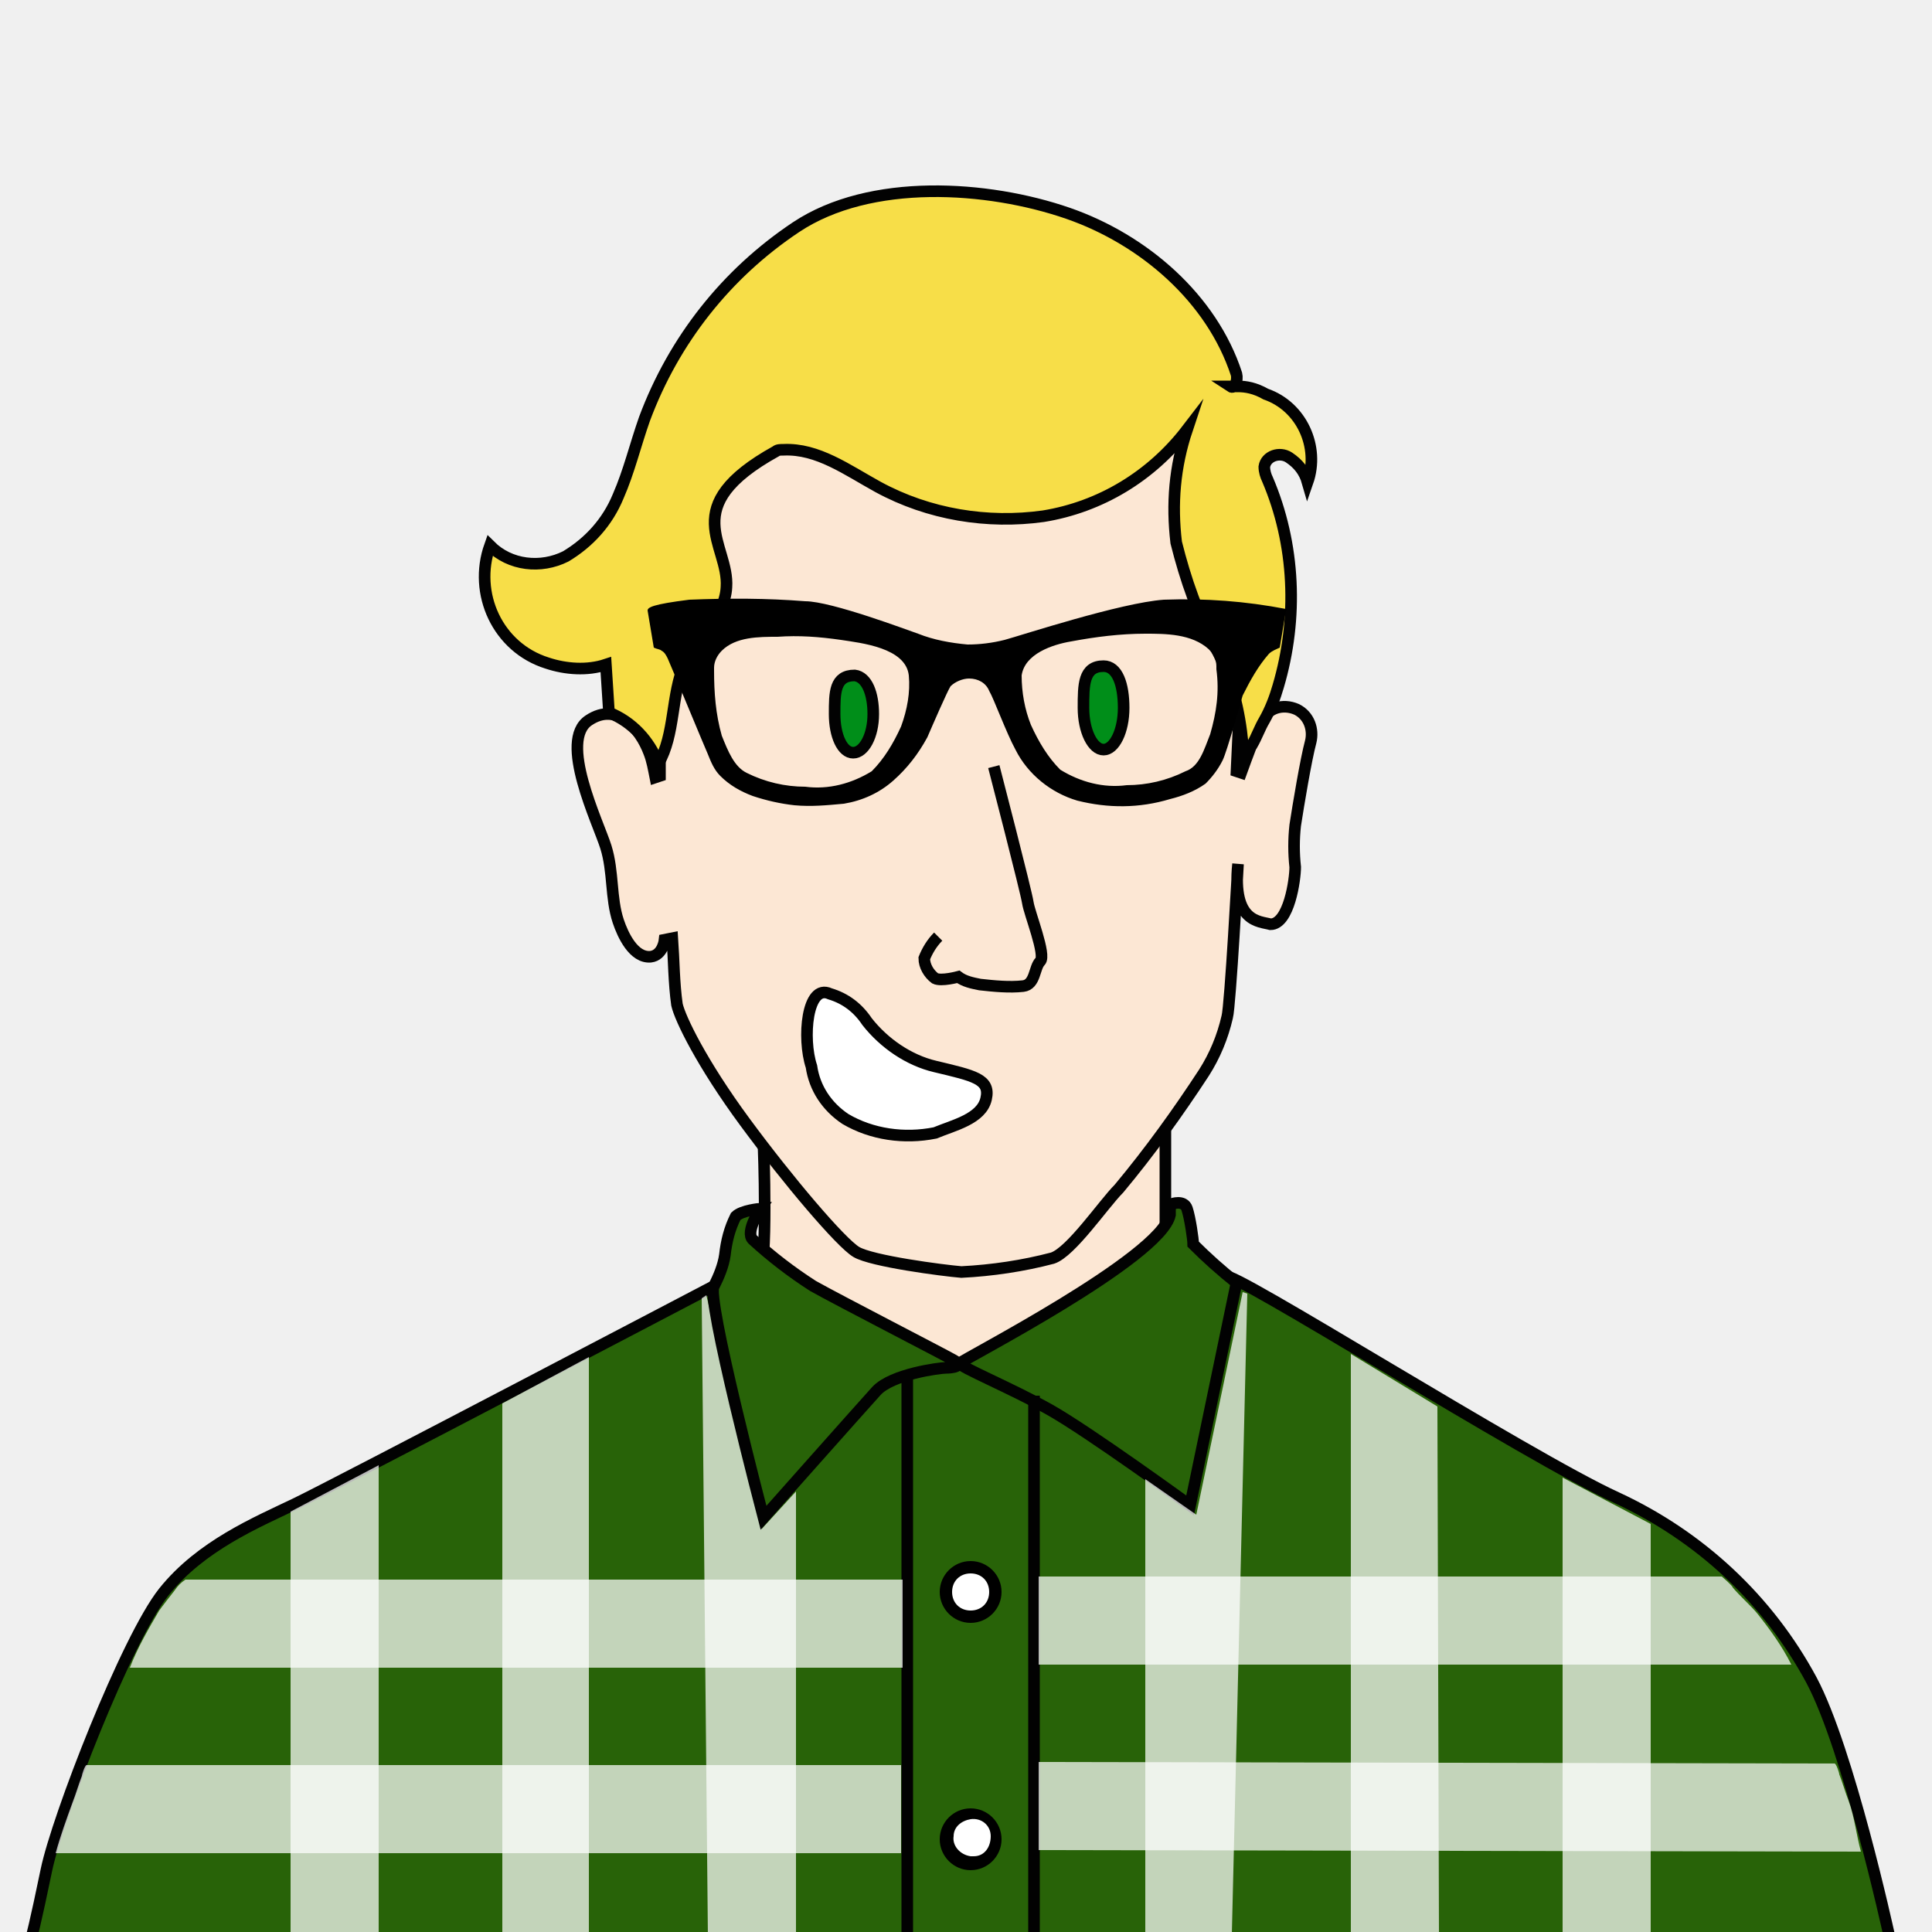
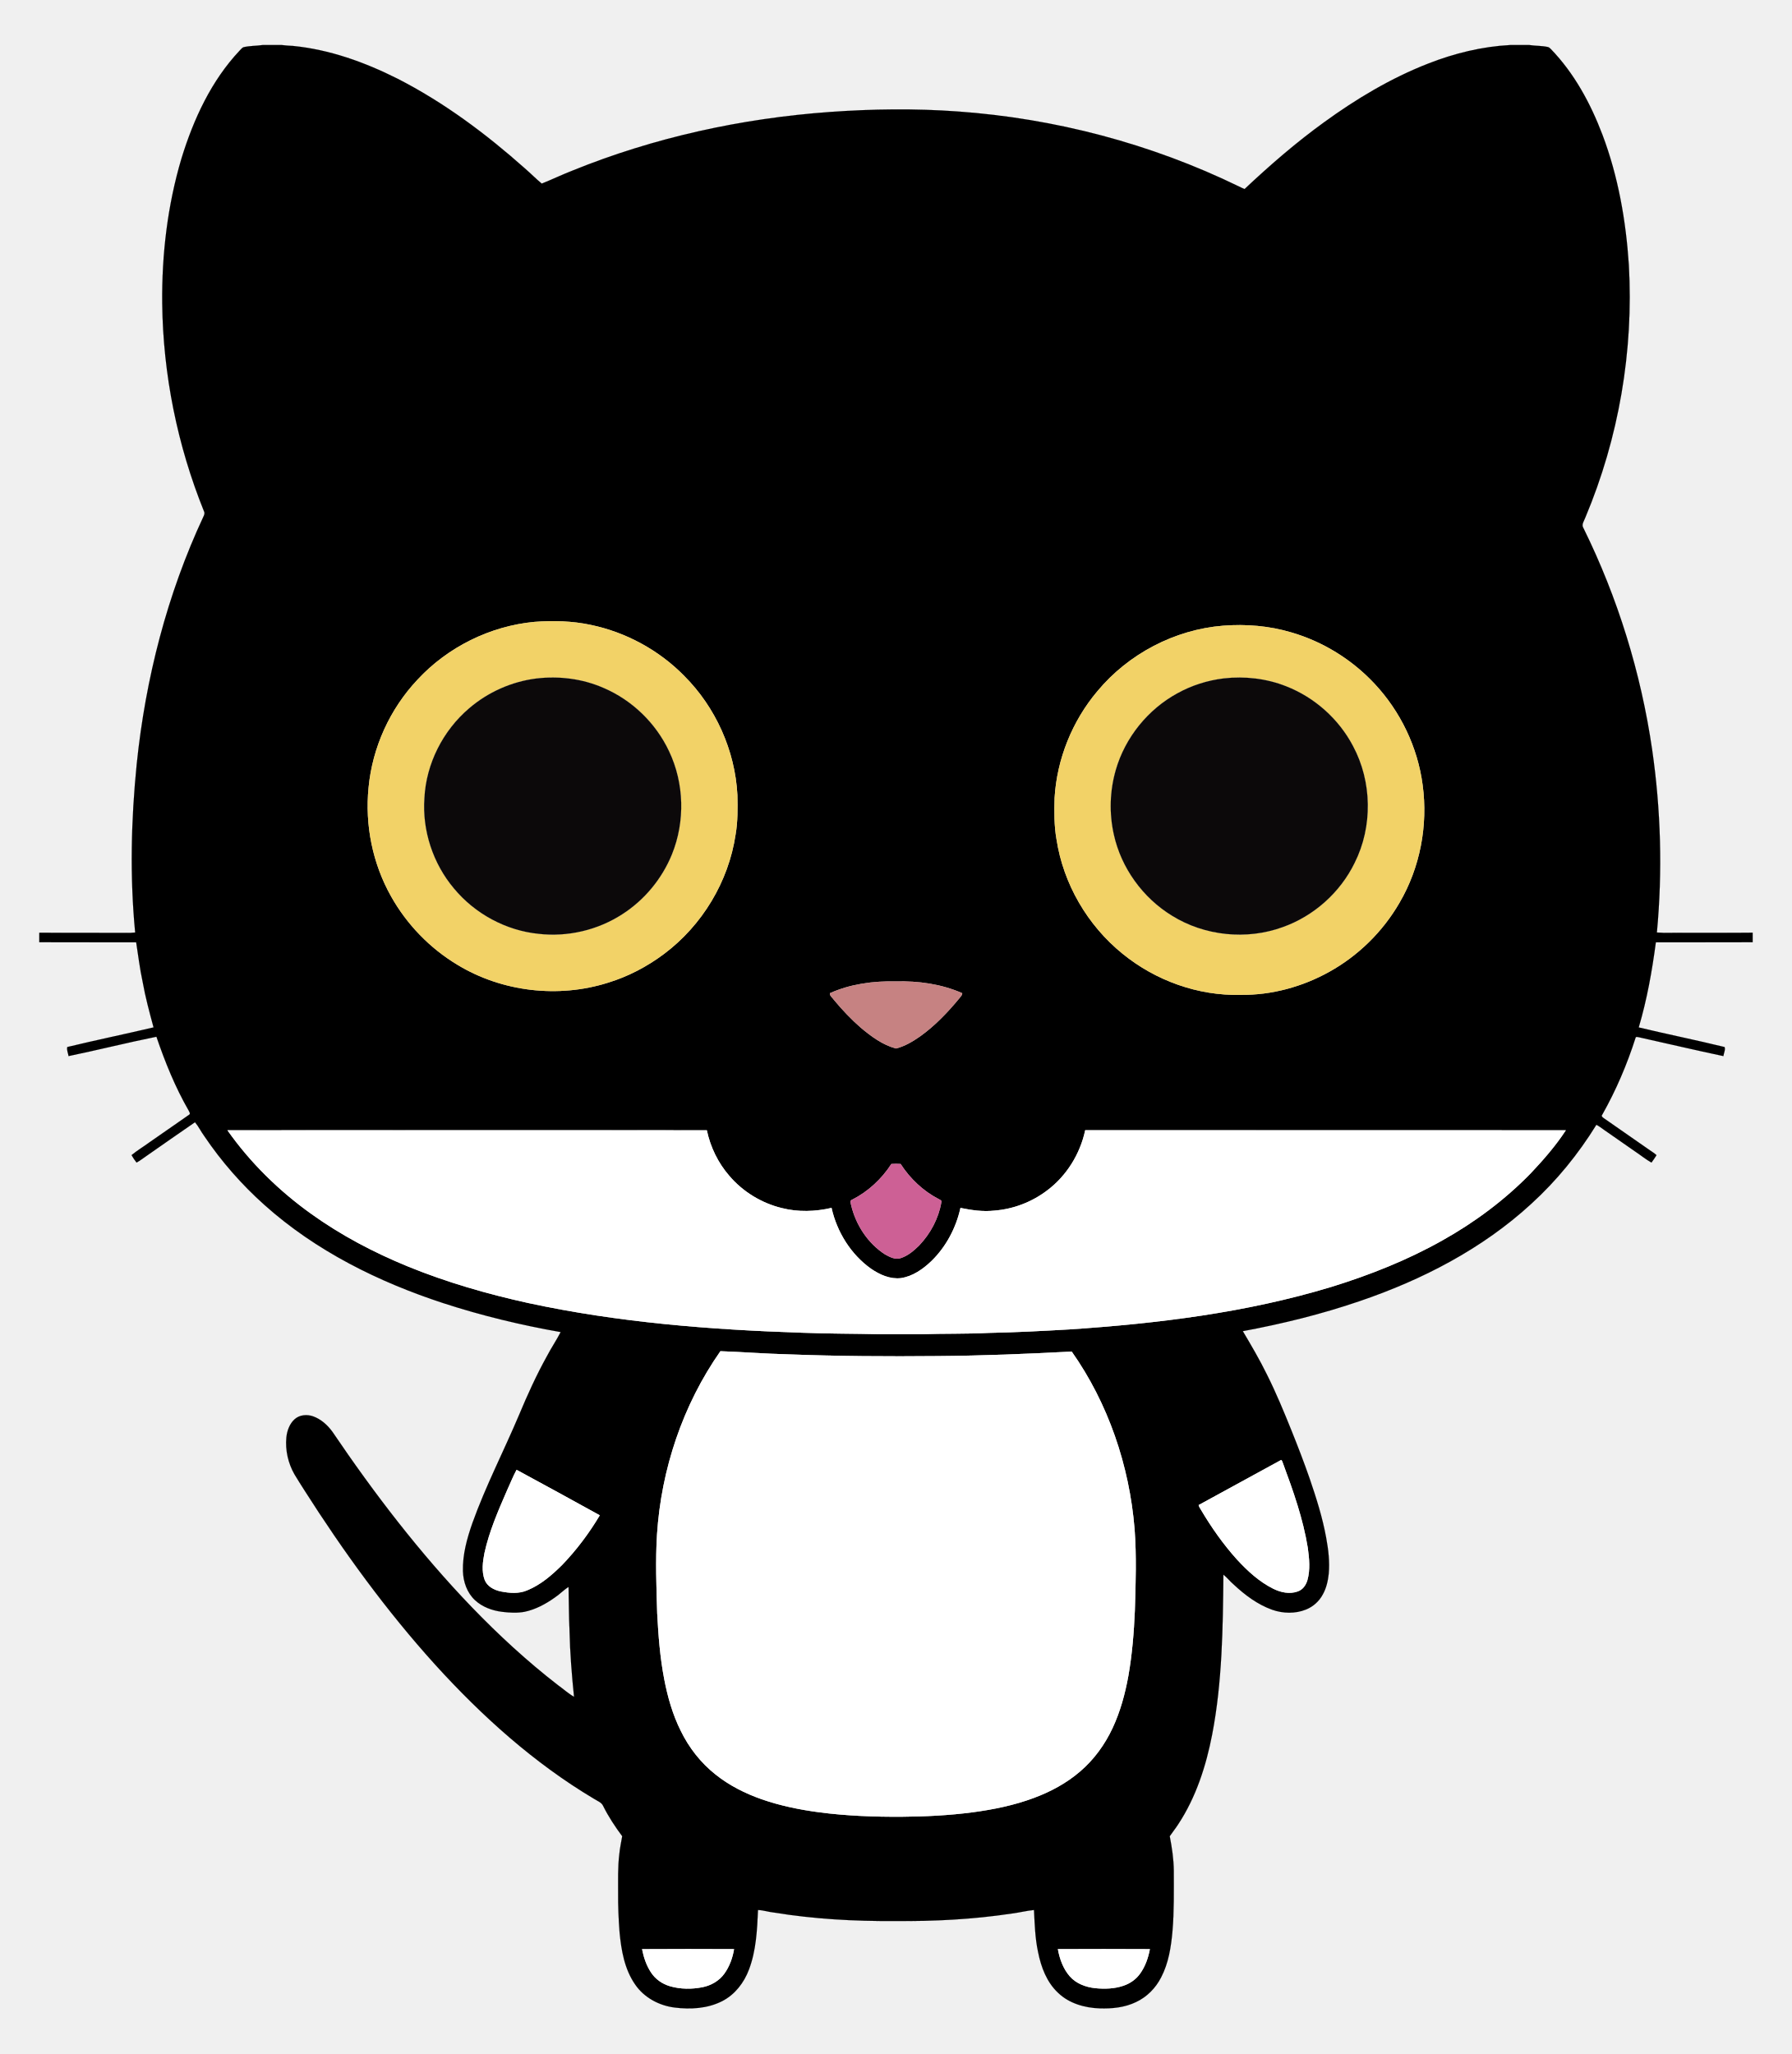
- <svg xmlns="http://www.w3.org/2000/svg" version="1.1" id="Layer_1" x="0px" y="0px" viewBox="0 0 125 125" style="enable-background:new 0 0 125 125;" xml:space="preserve">
-   <style type="text/css">
- 	.st0{fill:#FCE7D4;stroke:#020202;stroke-width:0.75;stroke-miterlimit:10;}
- 	.st1{fill:#286308;stroke:#020202;stroke-width:0.75;stroke-miterlimit:10;}
- 	.st2{opacity:0.72;}
- 	.st3{fill:#FFFFFF;}
- 	.st4{fill:none;stroke:#020202;stroke-width:0.75;stroke-miterlimit:10;}
- 	.st5{fill:#008E19;stroke:#020202;stroke-width:0.75;stroke-miterlimit:10;}
- 	.st6{fill:#F7DE48;stroke:#020202;stroke-width:0.75;stroke-miterlimit:10;}
- 	.st7{fill:#FFFFFF;stroke:#020202;stroke-width:0.75;stroke-miterlimit:10;}
- </style>
-   <g id="Layer_138">
-     <path id="neck-2" class="st0" d="M76.1,80.4c0,0-0.7-0.3-0.7-0.9v-6.7l-26,1.3c0,0,0.3,7.9-0.3,8.6c0,0-3.1,2.3-2.2,4.2   c1.9,3.9,7.2,6.3,11.3,6.9c5,0.8,12.6,0,17-2.8C78.1,89.2,80,82.1,76.1,80.4z" />
-     <path id="face-2" class="st0" d="M80.1,55.9c0,0-0.5,9.2-0.7,9.9c-0.3,1.3-0.8,2.5-1.5,3.6c-1.7,2.6-3.5,5.1-5.5,7.5   c-1,1-3.1,4.1-4.3,4.5c-1.9,0.5-3.9,0.8-5.9,0.9c-1.2-0.1-5.8-0.7-6.8-1.3s-4.4-4.6-7.2-8.4S44,65.9,43.8,65   c-0.2-1.4-0.2-2.9-0.3-4.3L43,60.8c0,0-0.1,1-0.9,1.1C41,62,40.3,60.5,40,59.6c-0.5-1.5-0.3-3.2-0.8-4.8s-3.1-6.9-1.1-8.2   c1.8-1.2,3.3,0.5,3.9,2.1c0.2,0.5,0.3,1.1,0.4,1.6l0.3-0.1c0,0,0-3,0-5.1c0.1-3.9-1.1-8.2,0.3-12c4.8-12.3,9.3-12.8,20.4-13.1   c9.9-0.3,15.5,7.7,16.2,11.4c0.7,3,1,6,0.9,9c-0.2,2.7-0.5,9.5-0.5,9.5l0.3,0.1c0.4-1.1,0.8-2.2,1.3-3.3c0.4-0.9,1.4-1.2,2.3-0.8   c0.8,0.4,1.1,1.3,0.9,2.1c-0.3,1.1-0.8,4.1-1,5.4c-0.1,0.9-0.1,1.8,0,2.7c0,0.8-0.4,3.7-1.6,3.7C81.5,59.6,79.7,59.7,80.1,55.9z" />
-     <path id="Sweater-4" class="st1" d="M2,125.5c0,0,0.3-1.1,1-4.5s5.2-15,7.6-18s6-4.5,8.5-5.7s27.1-14.1,27.1-14.1   c4.8,3.2,10.3,4.9,16.1,5c9.3,0,17-5.6,17-5.6c0-0.7,19.6,11.7,25.3,14.3c5.4,2.5,9.8,6.6,12.6,11.8c2.4,4.5,5,16.4,5,16.4" />
-     <g class="st2">
-       <polygon class="st3" points="51.5,125.2 45.8,125.2 45.4,84 45.7,83.8 49.3,98.9 51.5,96.5   " />
-     </g>
-     <path id="Collar-2" class="st1" d="M46.2,83.2c0.3-0.6,0.6-1.3,0.7-2c0.1-0.9,0.3-1.7,0.7-2.5c0.4-0.4,1.6-0.5,1.6-0.5   s-1,1.5-0.5,2c1.2,1.1,2.5,2.1,3.9,3c1.6,0.9,8.4,4.4,9.1,4.8s-0.1,0.5-0.5,0.5s-3.5,0.4-4.5,1.5s-7.3,8.2-7.3,8.2   S45.6,83.7,46.2,83.2z" />
-     <path id="collar-3" class="st1" d="M75.8,77.9c0,0,0.8-0.3,1,0.3s0.4,2,0.4,2.3c0.9,0.9,1.8,1.7,2.8,2.5l-3,14.4   c0,0-6.6-4.8-9.1-6.2s-5.9-2.8-5.8-3s13-6.8,13.6-9.6c0-0.1,0-0.3,0-0.4L75.8,77.9z" />
-     <line class="st4" x1="58.7" y1="88.8" x2="58.7" y2="125.2" />
-     <line class="st4" x1="66.9" y1="90.3" x2="66.9" y2="125.2" />
-     <g id="button">
-       <circle class="st3" cx="62.8" cy="103" r="1.6" />
-       <path d="M62.8,101.8c0.7,0,1.2,0.5,1.2,1.2s-0.5,1.2-1.2,1.2s-1.2-0.5-1.2-1.2S62.1,101.8,62.8,101.8 M62.8,101c-1.1,0-2,0.9-2,2    s0.9,2,2,2s2-0.9,2-2S63.9,101,62.8,101z" />
-     </g>
-     <g id="button-2">
-       <circle class="st3" cx="62.8" cy="118.9" r="1.6" />
-       <path d="M62.8,117.7c0.7-0.1,1.3,0.4,1.3,1.1s-0.4,1.3-1.1,1.3c-0.1,0-0.1,0-0.2,0c-0.7-0.1-1.2-0.7-1.1-1.3    C61.7,118.2,62.2,117.8,62.8,117.7 M62.8,117c-1.1,0-2,0.9-2,2s0.9,2,2,2s2-0.9,2-2S63.9,117,62.8,117z" />
-     </g>
-     <path id="Eye" class="st5" d="M56.5,46.2c0,1.4-0.6,2.5-1.3,2.5S54,47.6,54,46.2s0-2.5,1.3-2.5C56.1,43.8,56.5,44.9,56.5,46.2z" />
-     <path id="Eye-2" class="st5" d="M72.7,45.8c0,1.5-0.6,2.7-1.3,2.7s-1.3-1.2-1.3-2.7s0-2.7,1.3-2.7C72.3,43.1,72.7,44.3,72.7,45.8z" />
-     <path class="st4" d="M64.3,49.6c0,0,2.1,8.1,2.2,8.8s1.2,3.4,0.8,3.8s-0.3,1.5-1.1,1.6c-0.9,0.1-1.9,0-2.8-0.1   c-0.5-0.1-1-0.2-1.4-0.5c0,0-1.1,0.3-1.5,0.1c-0.4-0.3-0.7-0.8-0.7-1.3c0.2-0.5,0.5-1,0.9-1.4" />
-     <path class="st6" d="M80.1,25c-0.2,0-0.3,0-0.5,0c0.3,0.2,0.5-0.4,0.4-0.8c-1.6-4.9-6-8.7-10.9-10.4c-5.2-1.8-12.8-2.3-17.6,0.9   c-4.5,3-7.9,7.3-9.8,12.4c-0.6,1.7-1,3.4-1.7,5c-0.7,1.7-1.9,3-3.4,3.9c-1.6,0.8-3.6,0.6-4.9-0.7c-1.1,3.1,0.5,6.6,3.7,7.6   c1.2,0.4,2.6,0.5,3.8,0.1l0.2,3.1c1.5,0.6,2.6,1.8,3.2,3.3c1.1-1.9,0.8-4.4,1.7-6.5c0.8-1.7,2.6-3,2.7-4.9c0.2-2.8-3.3-5.2,3.2-8.8   c0.1-0.1,0.3-0.1,0.5-0.1c2.2-0.1,4.1,1.3,6.1,2.4c3.3,1.8,7.1,2.4,10.7,1.9c3.7-0.6,7-2.6,9.3-5.6c-0.8,2.4-1,4.8-0.7,7.3   c0.6,2.4,1.4,4.7,2.6,6.9c1,1.9,1.5,4,1.7,6.1c0,0.2,0.1,0.3,0.3,0.3c0.1,0,0.2-0.1,0.3-0.2c0.3-0.5,0.5-1.1,0.8-1.6   c0.4-0.7,0.7-1.5,0.9-2.2C84,40,83.8,35.2,82,31c-0.1-0.2-0.2-0.5-0.2-0.8c0.1-0.7,1-1,1.6-0.6s1,0.9,1.2,1.6   c0.8-2.3-0.4-4.9-2.7-5.7C81.2,25.1,80.6,25,80.1,25z" />
-     <path id="mouth-4" class="st7" d="M53.7,64.3c1,0.3,1.8,0.9,2.4,1.8c1.1,1.4,2.7,2.5,4.4,2.9c2.5,0.6,3.6,0.8,3.3,2.1   s-2.1,1.7-3.3,2.2c-2,0.4-4.1,0.1-5.8-0.9c-1.2-0.8-2-2-2.2-3.4C51.9,67.2,52.2,63.6,53.7,64.3z" />
-     <g id="glasses-2">
-       <path d="M83.2,39.4c-2.6-0.5-5.2-0.7-7.9-0.6c-2.8,0.2-9.2,2.3-10.3,2.6c-0.8,0.2-1.6,0.3-2.4,0.3c-1.1-0.1-2.2-0.3-3.2-0.7    c-0.6-0.2-5.6-2.1-7.3-2.1c-2.5-0.2-5-0.2-7.5-0.1c-2.4,0.3-2.7,0.5-2.7,0.7l0.4,2.4c0.2,0.1,0.4,0.1,0.5,0.2    c0.2,0.1,0.3,0.3,0.4,0.5c0.1,0.2,2.5,6,2.6,6.2c0.2,0.5,0.4,1,0.8,1.4c0.6,0.6,1.3,1,2.1,1.3c0.9,0.3,1.8,0.5,2.7,0.6    c1.1,0.1,2.1,0,3.2-0.1c1.2-0.2,2.3-0.7,3.2-1.5s1.6-1.7,2.2-2.8c0.3-0.7,1.3-3,1.5-3.3c0.3-0.3,0.8-0.5,1.2-0.5    c0.6,0,1.1,0.3,1.3,0.8c0.3,0.5,1.1,2.7,1.7,3.8c0.8,1.6,2.3,2.8,4,3.3c2,0.5,4,0.5,6-0.1c0.8-0.2,1.6-0.5,2.3-1    c0.4-0.4,0.8-0.9,1.1-1.5c0.3-0.6,1.2-3.9,1.3-4.2c0.5-1,1-1.9,1.7-2.7c0.2-0.2,0.5-0.3,0.7-0.4l0.4-2.4    C83.3,39.6,83.3,39.5,83.2,39.4z M58.3,47c-0.5,1.1-1.1,2.1-1.9,2.9c-1.3,0.8-2.8,1.2-4.3,1c-1.3,0-2.6-0.3-3.8-0.9    c-0.8-0.4-1.2-1.4-1.6-2.4c-0.4-1.4-0.5-2.8-0.5-4.2c0,0,0-0.1,0-0.2c0-0.4,0.2-0.8,0.5-1.1c0.9-0.9,2.4-0.9,3.6-0.9    c1.4-0.1,2.7,0,4.1,0.2c1.3,0.2,4.2,0.5,4.4,2.3C58.9,44.8,58.7,45.9,58.3,47z M78.3,47.5c-0.4,1-0.7,2.1-1.6,2.4    c-1.2,0.6-2.5,0.9-3.8,0.9c-1.5,0.2-3-0.2-4.3-1c-0.8-0.8-1.4-1.8-1.9-2.9c-0.4-1-0.6-2.1-0.6-3.2c0.2-1.4,2-2,3.2-2.2    c1.6-0.3,3.2-0.5,4.8-0.5c1.3,0,3,0,4.1,1c0.3,0.3,0.5,0.7,0.5,1.1c0,0,0,0.1,0,0.2C78.9,44.8,78.7,46.1,78.3,47.5L78.3,47.5z" />
-     </g>
-     <g class="st2">
-       <polygon class="st3" points="24.5,125.7 18.8,125.7 18.8,97.8 24.5,94.8   " />
-     </g>
-     <g class="st2">
-       <polygon class="st3" points="38.1,125.2 32.5,125.2 32.5,90.8 38.1,87.8   " />
-     </g>
-     <g class="st2">
-       <path class="st3" d="M58.4,102.2v5.7h-50c0.5-1.3,1.2-2.5,1.9-3.7c0.3-0.4,0.6-0.8,1-1.3c0.2-0.3,0.4-0.5,0.7-0.7H58.4z" />
-     </g>
-     <g class="st2">
-       <path class="st3" d="M58.3,114.2v5.7H3.6c0.3-1.1,0.7-2.2,1.1-3.3c0.2-0.5,0.4-1.2,0.6-1.7c0-0.1,0.2-0.7,0.3-0.7H58.3z" />
-     </g>
-     <g class="st2">
-       <polygon class="st3" points="74.1,125.1 79.7,125.1 80.7,83.7 80.4,83.6 77.4,98 74.1,95.7   " />
-     </g>
-     <g class="st2">
-       <polygon class="st3" points="101.1,125.1 106.8,125.1 106.8,98.6 101.1,95.6   " />
-     </g>
-     <g class="st2">
-       <polygon class="st3" points="87.4,125.1 93.1,125.1 93,91 87.4,87.6   " />
-     </g>
-     <g class="st2">
-       <path class="st3" d="M67.2,102v5.7h48.7c-0.6-1.2-1.4-2.3-2.2-3.3c-0.4-0.5-1.2-1.2-1.6-1.7c0-0.1-0.7-0.7-0.7-0.7H67.2z" />
-     </g>
-     <g class="st2">
-       <path class="st3" d="M67.2,114v5.7l53.2,0.1c-0.3-1.1-0.4-2.2-0.8-3.3c-0.2-0.5-0.4-1.2-0.6-1.7c0-0.1-0.2-0.7-0.3-0.7L67.2,114z" />
-     </g>
+ <svg xmlns="http://www.w3.org/2000/svg" version="1.1" id="Layer_1" x="0px" y="0px" viewBox="-40.912 -46.898 1865.825 2138.796" enable-background="new -40.912 -46.898 1865.825 2138.796" xml:space="preserve">
+   <g>
+     <path stroke="#000000" stroke-width="0.094" d="M232.54,0h19.92c3.83,0.51,7.7,0.69,11.56,0.91   c38.2,3.75,74.84,16.96,108.97,34.11c48.33,24.68,92.12,57.41,132.58,93.39c5.97,5.17,11.52,10.81,17.59,15.86   c10.65-4.23,21.01-9.23,31.7-13.41C640.22,96.18,731.3,76.34,823.1,69.7c44.24-3.17,88.72-3.76,132.98-0.55   c101.36,7.23,201.43,33.53,292.84,78.02c1.97,1.01,3.99,1.93,6.05,2.78c26.21-24.65,53.43-48.31,82.6-69.41   c33.71-24.49,69.8-46.12,108.71-61.28c27.23-10.67,56-17.71,85.25-19.26h19.93c6.42,0.96,12.99,0.65,19.36,2.07   c1.24,0.23,2.1,1.29,3.03,2.09c24.4,25.21,41.37,56.64,53.74,89.22c16.4,43.35,24.46,89.44,27.49,135.57   c5.09,89.52-10.47,180.22-45.24,262.89c-1.23,3.59-4.56,7.51-1.98,11.25c35.7,72.47,59.83,150.59,71.47,230.52   c9.13,63,10.89,127.09,4.95,190.48c8.87,0.78,17.81,0.1,26.72,0.33c24.33-0.09,48.67,0.16,73-0.13v9.93   c-33.6,0.18-67.2,0-100.79,0.09c-3.95,29.89-9.26,59.67-17.82,88.62c29.72,7.12,59.72,13.19,89.4,20.43   c1.04,2.93-0.9,6.35-1.26,9.43c-29.36-6.21-58.58-13.09-87.88-19.6c-1.21-0.15-3.38-1.1-3.64,0.81   c-8.83,27.6-20.28,54.39-34.52,79.65c-1.6,1.76,0.49,3.12,1.87,4.04c15.56,10.75,31.04,21.62,46.57,32.42   c2.68,1.9,5.55,3.57,7.97,5.83c-1.63,2.66-3.37,5.25-5.26,7.74c-6.14-3.45-11.58-7.98-17.44-11.85   c-10.62-7.37-21.22-14.76-31.82-22.16c-2.67-1.85-5.19-3.91-8.1-5.34c-18.7,30.32-41.38,58.22-67.73,82.24   c-50.88,46.85-113.54,79.17-178.66,101.33c-39.68,13.61-80.52,23.64-121.74,31.32c8.82,14.89,17.62,29.83,25.23,45.41   c9.51,19.01,17.63,38.67,25.57,58.38c6.56,16.33,12.89,32.75,18.68,49.37c6.93,20.26,13.46,40.75,17.29,61.86   c2.29,12.39,3.82,25.07,2.66,37.68c-0.8,7.43-2.48,14.91-6.17,21.47c-3.75,7.03-9.99,12.67-17.38,15.65   c-11.2,4.56-24.06,4.24-35.38,0.24c-15.11-5.41-28.18-15.23-39.82-26.08c-3.89-3.24-6.94-7.34-10.91-10.45   c-0.54,55.58-1.15,111.59-11.68,166.37c-6.35,32.89-16.86,65.54-35.43,93.68c-2.71,4.26-5.94,8.14-8.75,12.33   c2.28,11.83,4.1,23.79,4.22,35.87c-0.01,21.02,0.42,42.08-1.39,63.05c-1.47,16.43-4.05,33.23-11.79,48.02   c-5.63,11.1-14.83,20.49-26.18,25.75c-11.72,5.67-25.01,6.99-37.87,6.55c-15.57-0.53-31.78-5.12-43.21-16.17   c-11.85-11.01-17.74-26.78-20.84-42.3c-3.14-14.44-3.53-29.26-4.29-43.96c-7.74,0.77-15.34,2.72-23.08,3.68   c-40.22,6.11-80.97,8.18-121.63,7.8c-42.28,0.32-84.67-2.06-126.43-8.88c-5.47-0.56-10.75-2.42-16.24-2.58   c-0.9,20.85-1.91,42.2-9.38,61.94c-5.12,13.76-14.73,26.26-27.99,32.98c-15.14,7.71-32.8,8.73-49.41,6.64   c-16.17-2-31.81-10.37-41.1-23.96c-11.12-15.93-14.46-35.64-16.26-54.58c-1.05-13.63-1.61-27.31-1.48-40.98   c0.05-13.33-0.43-26.71,1.21-39.98c0.57-6.37,1.99-12.61,3.02-18.9c-7.38-9.92-14.22-20.25-19.74-31.33   c-1.7-4.01-6.14-5.34-9.5-7.55c-62.33-37.07-116.75-86.1-165.37-139.62c-51.04-56.39-95.83-118.16-136.63-182.27   c-3.36-5.33-6.78-10.63-10.01-16.04c-6.6-11.53-9.66-25.11-8.43-38.36c0.7-7.01,3.29-14.24,8.62-19.06   c5.18-4.63,12.91-5.22,19.26-2.96c8.18,2.95,14.9,8.99,19.98,15.92c43.64,64.49,91.18,126.59,145.22,182.77   c28.04,29.06,57.81,56.53,89.78,81.24c5.57,3.99,10.69,8.7,16.67,12.09c-2.36-22.9-4.2-45.89-4.68-68.92   c-0.77-15.15-0.61-30.31-1.02-45.46c-5.2,3.16-9.34,7.78-14.46,11.1c-9.41,6.68-19.83,12.3-31.2,14.73   c-7.8,1.48-15.84,1.02-23.67,0.04c-10.21-1.28-20.46-5.01-28.08-12.1c-8.31-7.71-12.23-19.11-12.56-30.25   c-0.44-17.19,4.22-34.01,9.86-50.09c13.78-38.47,32.63-74.83,48.52-112.43c8.7-20.81,18.01-41.4,28.97-61.14   c4.47-8.6,9.95-16.65,14.4-25.25c-41.27-7.26-82.13-17.09-121.99-30.07c-67.73-22.13-133.2-54.56-186.55-102.42   c-23.65-21.16-44.74-45.2-62.48-71.51c-3.47-4.7-5.95-10.07-9.73-14.52c-16.71,11.39-33.2,23.13-49.84,34.63   c-3.69,2.44-7.08,5.33-11.02,7.37c-1.94-2.44-3.67-5.04-5.21-7.75c5.85-4.86,12.44-8.76,18.57-13.26   c13.79-9.58,27.53-19.23,41.34-28.76c1.81-1.11,0.09-3.14-0.46-4.45c-13.97-24.28-24.51-50.34-33.54-76.8   c-30.6,6.17-60.91,13.83-91.48,20.15c-0.41-3.1-2.18-6.43-1.31-9.45c29.82-7.18,59.93-13.4,89.8-20.44   c-4.26-15.76-8.55-31.54-11.39-47.64c-2.94-13.52-4.55-27.28-6.7-40.93c-33.62-0.15-67.25,0.09-100.88-0.11v-9.9   c30.33,0.24,60.66,0,91,0.12c2.94,0.06,5.9,0.04,8.83-0.33c-5.61-58.36-4.25-117.26,1.63-175.55   c9.18-88.81,31.61-176.58,69.48-257.58c0.83-1.69,1.54-3.61,0.57-5.41C143.77,416.91,128.85,343.05,128,269   c-0.52-50.92,5.52-102.11,20.07-150.98C160.62,77.17,179.1,37.07,208.7,5.69c1.14-1.21,2.26-2.49,3.69-3.37   C218.99,0.7,225.85,0.97,232.54,0 M515.51,600.67c-46.09,4.35-90.22,26.22-121.67,60.18c-28.7,30.41-46.96,70.51-50.94,112.15   c-3.97,39.11,4.15,79.39,23.51,113.65c16.34,29.08,40.32,53.84,68.91,71.02c46.44,28.23,105.08,35.08,156.85,18.67   c20.99-6.4,40.72-16.75,58.27-29.9c39.7-29.71,67.24-75.26,74.54-124.35c2.35-13.58,2.19-27.39,1.89-41.12   c-2.39-46.38-22.72-91.48-55.57-124.27c-26.21-26.62-60.39-45.21-96.95-52.86C555.05,599.69,535.14,599.19,515.51,600.67    M1232.51,604.66c-50.36,4.09-98.43,29.32-130.72,68.13c-26.21,31.05-42.19,70.61-44.61,111.18   c-0.39,14.32-0.54,28.74,1.96,42.9c7.08,46.48,32.25,89.73,68.75,119.29c34.35,28.01,78.7,44.01,123.11,42.84   c32.07,0.38,64.06-8.36,92.04-23.91c30.27-16.79,55.84-41.91,73.17-71.88c21.51-36.68,29.86-80.64,24.15-122.71   c-5.13-39.31-23.12-76.72-50.23-105.59c-23.43-25.04-53.61-43.74-86.56-53.29C1280.6,604.77,1256.35,602.79,1232.51,604.66    M823.19,987.32c-0.3,2.84,2.98,4.83,4.39,7.14c8.58,10.32,17.82,20.11,27.96,28.91c10.83,9.04,22.62,17.82,36.46,21.49   c9.2-2.29,17.47-7.28,25.19-12.65c15.6-11.17,28.91-25.19,41.07-39.95c1.04-1.55,2.87-2.93,2.69-4.98   c-21.6-9.5-45.49-12.84-68.95-12.23C868.6,974.5,844.67,977.66,823.19,987.32 M195.96,1130.06   c23.73,33.7,53.58,62.94,87.06,86.91c31.22,22.43,65.49,40.41,101.03,54.96c40.35,16.47,82.37,28.55,124.89,37.92   c93.63,20.25,189.48,27.84,285.05,30.96c27.32,1.12,54.68,0.93,82.01,1.58c14-0.01,28-0.02,42,0.01   c23.65-0.84,47.35-0.2,70.98-1.41c27.95-0.54,55.86-2.01,83.76-3.63c91.91-6.14,184.18-17.41,272.59-44.25   c39.92-12.32,79.01-27.8,115.46-48.33c33.73-18.87,65.08-42.18,92.07-69.89c13.25-14.03,26.04-28.67,36.6-44.85   c-166.81-0.08-333.61-0.04-500.41-0.02c-5.28,24.65-19.31,47.39-39.49,62.58   c-15.85,12.07-35.18,19.58-55.06,21.1c-11.84,1.35-23.74-0.43-35.33-2.78c-4.61,20.72-14.89,40.28-30.11,55.18   c-8.87,8.5-19.57,16.08-31.99,17.92c-11.27,1.31-22.14-3.66-31.21-9.9c-20.95-14.98-35.35-38.24-40.96-63.24   c-16.96,3.95-34.8,4.5-51.75,0.19c-21.12-5.13-40.58-17.02-54.68-33.57c-11.72-13.45-19.72-29.99-23.41-47.42   C644.37,1129.89,593.68,1130.05,543,1130C427.32,1130.04,311.64,1129.92,195.96,1130.06 M887.22,1165.13   c-10.13,15.64-24.2,28.77-40.86,37.2c-2.66,0.69-1.36,3.61-1.07,5.49c4.88,20.69,17.37,39.93,35.38,51.5   c4.91,2.67,10.74,5.85,16.43,3.77c7.43-2.45,13.51-7.64,18.98-13.05c11.82-12.36,20.26-28.16,23.17-45.07   c0.77-2.04-1.68-2.56-2.92-3.37c-16.11-8.37-29.67-21.26-39.49-36.47C893.63,1164.92,890.42,1164.89,887.22,1165.13    M709.21,1360.1c-39.16,55.87-61.6,122.9-66,190.86c-1.71,27.33-0.64,54.73,0.19,82.07c1.2,22.93,2.95,45.92,7.31,68.51   c3.55,18.49,8.74,36.81,17.16,53.72c8.54,17.59,20.88,33.41,36.25,45.56c14.27,11.46,30.85,19.73,48.06,25.8   c19.38,6.76,39.6,10.88,59.93,13.57c28.46,3.74,57.2,4.81,85.89,4.64c24.69-0.18,49.4-1.42,73.89-4.64   c21.51-2.87,42.93-7.24,63.31-14.81c17.53-6.46,34.3-15.43,48.48-27.68c14.44-12.29,25.78-27.98,33.8-45.1   c8.07-17.25,13.09-35.77,16.48-54.46c3.95-22.5,5.8-45.3,6.76-68.1c0.88-28.31,1.82-56.7-0.3-84.98   c-5.41-65.74-27.36-130.52-65.44-184.57c-46.61,2.47-93.29,4.35-139.98,4.69c-51.67,0.51-103.36,0.17-154.99-1.79   C756.39,1362.82,732.81,1360.92,709.21,1360.1 M1207.16,1520.3c0.34,1.87,1.6,3.38,2.5,5.04   c10.85,18.31,23.15,35.82,37.41,51.65c10.94,11.85,23.05,23.06,37.6,30.32c7.83,3.93,17.17,5.99,25.65,2.91   c5.16-1.74,8.58-6.58,10.03-11.65c3.14-10.96,1.96-22.53,0.44-33.65c-4.9-30.29-15.19-59.35-25.83-88.02   c-0.57-1.22-0.74-2.73-1.84-3.57C1264.49,1489.03,1235.85,1504.71,1207.16,1520.3 M487.06,1505.02   c-9.22,21.18-18.54,42.55-23.51,65.21c-1.8,9.18-3.13,19.06,0.24,28.05c2.74,6.9,9.94,10.53,16.84,11.94   c9.04,1.79,18.83,2.61,27.49-1.2c14.07-5.73,25.74-15.92,36.4-26.5c14.96-15.58,28.01-33,39.06-51.55   c-28.78-15.95-57.69-31.67-86.61-47.36C493.2,1490.5,490.4,1497.9,487.06,1505.02 M627.65,1982.73   c1.66,8.52,4.5,16.99,9.33,24.27c4.53,6.95,11.73,11.99,19.68,14.28c10.98,3.2,22.76,3.27,33.93,1.03   c8.91-1.78,17.31-6.6,22.67-14.03c5.4-7.52,8.64-16.49,10.14-25.57C691.49,1982.56,659.56,1982.52,627.65,1982.73    M1060.6,1982.7c1.83,10.19,5.5,20.43,12.41,28.33c6.65,7.6,16.66,11.23,26.49,12.31   c9.74,0.97,19.83,0.67,29.18-2.49c6.96-2.29,13.27-6.68,17.52-12.68c5.39-7.49,8.46-16.45,10.16-25.45   C1124.44,1982.53,1092.51,1982.57,1060.6,1982.7z" />
+     <path fill="#F2D267" stroke="#F2D267" stroke-width="0.094" d="M515.51,600.67c19.63-1.48,39.54-0.98,58.84,3.17   c36.56,7.65,70.74,26.24,96.95,52.86c32.85,32.79,53.18,77.89,55.57,124.27c0.3,13.73,0.46,27.54-1.89,41.12   c-7.3,49.09-34.84,94.64-74.54,124.35c-17.55,13.15-37.28,23.5-58.27,29.9c-51.77,16.41-110.41,9.56-156.85-18.67   c-28.59-17.18-52.57-41.94-68.91-71.02c-19.36-34.26-27.48-74.54-23.51-113.65c3.98-41.64,22.24-81.74,50.94-112.15   C425.29,626.89,469.42,605.02,515.51,600.67 M517.48,659.64c-25.66,3.22-50.26,14.18-69.88,31.02   c-27.23,23.14-44.73,57.56-46.57,93.32c-2.44,33.81,8.9,68.33,30.75,94.23c21.81,26.35,54.14,43.87,88.22,47.26   c30.2,3.45,61.5-3.88,87.01-20.42c23.1-14.82,41.36-36.93,51.69-62.34c13.86-34.15,12.86-74.11-3.03-107.4   c-13.72-29.23-38.42-53.15-68.12-65.84C565.67,659.85,541.15,656.81,517.48,659.64z" />
+     <path fill="#F2D267" stroke="#F2D267" stroke-width="0.094" d="M1232.51,604.66c23.84-1.87,48.09,0.11,71.06,6.96   c32.95,9.55,63.13,28.25,86.56,53.29c27.11,28.87,45.1,66.28,50.23,105.59c5.71,42.07-2.64,86.03-24.15,122.71   c-17.33,29.97-42.9,55.09-73.17,71.88c-27.98,15.55-59.97,24.29-92.04,23.91c-44.41,1.17-88.76-14.83-123.11-42.84   c-36.5-29.56-61.67-72.81-68.75-119.29c-2.5-14.16-2.35-28.58-1.96-42.9C1059.6,743.4,1075.58,703.84,1101.79,672.79   C1134.08,633.98,1182.15,608.75,1232.51,604.66 M1233.43,659.51c-16.93,2.04-33.48,7.26-48.4,15.53   c-30.74,16.8-54.42,46.09-64.12,79.78c-6.3,21.79-6.99,45.18-2.03,67.31c7.67,34.79,30.18,65.88,60.53,84.45   c33.96,21.11,77.59,25.56,115.15,11.93c32.4-11.46,59.93-36,74.98-66.9c18.93-37.68,18.24-84.4-1.63-121.57   c-14.78-28.2-39.97-50.7-69.61-62.29C1277.81,659.62,1255.29,657.06,1233.43,659.51z" />
+     <path fill="#0C090A" stroke="#0C090A" stroke-width="0.094" d="M517.48,659.64c23.67-2.83,48.19,0.21,70.07,9.83   c29.7,12.69,54.4,36.61,68.12,65.84c15.89,33.29,16.89,73.25,3.03,107.4c-10.33,25.41-28.59,47.52-51.69,62.34   c-25.51,16.54-56.81,23.87-87.01,20.42c-34.08-3.39-66.41-20.91-88.22-47.26c-21.85-25.9-33.19-60.42-30.75-94.23   c1.84-35.76,19.34-70.18,46.57-93.32C467.22,673.82,491.82,662.86,517.48,659.64z" />
+     <path fill="#0C090A" stroke="#0C090A" stroke-width="0.094" d="M1233.43,659.51c21.86-2.45,44.38,0.11,64.87,8.24   c29.64,11.59,54.83,34.09,69.61,62.29c19.87,37.17,20.56,83.89,1.63,121.57c-15.05,30.9-42.58,55.44-74.98,66.9   c-37.56,13.63-81.19,9.18-115.15-11.93c-30.35-18.57-52.86-49.66-60.53-84.45c-4.96-22.13-4.27-45.52,2.03-67.31   c9.7-33.69,33.38-62.98,64.12-79.78C1199.95,666.77,1216.5,661.55,1233.43,659.51z" />
+     <path fill="#C68282" stroke="#C68282" stroke-width="0.094" d="M823.19,987.32c21.48-9.66,45.41-12.82,68.81-12.27   c23.46-0.61,47.35,2.73,68.95,12.23c0.18,2.05-1.65,3.43-2.69,4.98c-12.16,14.76-25.47,28.78-41.07,39.95   c-7.72,5.37-15.99,10.36-25.19,12.65c-13.84-3.67-25.63-12.45-36.46-21.49c-10.14-8.8-19.38-18.59-27.96-28.91   C826.17,992.15,822.89,990.16,823.19,987.32z" />
+     <path fill="#FFFFFF" stroke="#FFFFFF" stroke-width="0.094" d="M195.96,1130.06c115.68-0.14,231.36-0.02,347.04-0.06   c50.68,0.05,101.37-0.11,152.06,0.08c3.69,17.43,11.69,33.97,23.41,47.42c14.1,16.55,33.56,28.44,54.68,33.57   c16.95,4.31,34.79,3.76,51.75-0.19c5.61,25,20.01,48.26,40.96,63.24c9.07,6.24,19.94,11.21,31.21,9.9   c12.42-1.84,23.12-9.42,31.99-17.92c15.22-14.9,25.5-34.46,30.11-55.18c11.59,2.35,23.49,4.13,35.33,2.78   c19.88-1.52,39.21-9.03,55.06-21.1c20.18-15.19,34.21-37.93,39.49-62.58c166.8-0.02,333.6-0.06,500.41,0.02   c-10.56,16.18-23.35,30.82-36.6,44.85c-26.99,27.71-58.34,51.02-92.07,69.89c-36.45,20.53-75.54,36.01-115.46,48.33   c-88.41,26.84-180.68,38.11-272.59,44.25c-27.9,1.62-55.81,3.09-83.76,3.63c-23.63,1.21-47.33,0.57-70.98,1.41   c-14-0.03-28-0.02-42-0.01c-27.33-0.65-54.69-0.46-82.01-1.58c-95.57-3.12-191.42-10.71-285.05-30.96   c-42.52-9.37-84.54-21.45-124.89-37.92c-35.54-14.55-69.81-32.53-101.03-54.96C249.54,1193,219.69,1163.76,195.96,1130.06z" />
+     <path fill="#CD6095" stroke="#CD6095" stroke-width="0.094" d="M887.22,1165.13c3.2-0.24,6.41-0.21,9.62,0   c9.82,15.21,23.38,28.1,39.49,36.47c1.24,0.81,3.69,1.33,2.92,3.37c-2.91,16.91-11.35,32.71-23.17,45.07   c-5.47,5.41-11.55,10.6-18.98,13.05c-5.69,2.08-11.52-1.1-16.43-3.77c-18.01-11.57-30.5-30.81-35.38-51.5   c-0.29-1.88-1.59-4.8,1.07-5.49C863.02,1193.9,877.09,1180.77,887.22,1165.13z" />
+     <path fill="#FFFFFF" stroke="#FFFFFF" stroke-width="0.094" d="M709.21,1360.1c23.6,0.82,47.18,2.72,70.8,3.29   c51.63,1.96,103.32,2.3,154.99,1.79c46.69-0.34,93.37-2.22,139.98-4.69c38.08,54.05,60.03,118.83,65.44,184.57   c2.12,28.28,1.18,56.67,0.3,84.98c-0.96,22.8-2.81,45.6-6.76,68.1c-3.39,18.69-8.41,37.21-16.48,54.46   c-8.02,17.12-19.36,32.81-33.8,45.1C1069.5,1809.95,1052.73,1818.92,1035.2,1825.38   c-20.38,7.57-41.8,11.94-63.31,14.81c-24.49,3.22-49.2,4.46-73.89,4.64c-28.69,0.17-57.43-0.9-85.89-4.64   c-20.33-2.69-40.55-6.81-59.93-13.57c-17.21-6.07-33.79-14.34-48.06-25.8c-15.37-12.15-27.71-27.97-36.25-45.56   c-8.42-16.91-13.61-35.23-17.16-53.72c-4.36-22.59-6.11-45.58-7.31-68.51c-0.83-27.34-1.9-54.74-0.19-82.07   C647.61,1483,670.05,1415.97,709.21,1360.1z" />
+     <path fill="#FFFFFF" stroke="#FFFFFF" stroke-width="0.094" d="M1207.16,1520.3c28.69-15.59,57.33-31.27,85.96-46.97   c1.1,0.84,1.27,2.35,1.84,3.57c10.64,28.67,20.93,57.73,25.83,88.02c1.52,11.12,2.7,22.69-0.44,33.65   c-1.45,5.07-4.87,9.91-10.03,11.65c-8.48,3.08-17.82,1.02-25.65-2.91c-14.55-7.26-26.66-18.47-37.6-30.32   c-14.26-15.83-26.56-33.34-37.41-51.65C1208.76,1523.68,1207.5,1522.17,1207.16,1520.3z" />
+     <path fill="#FFFFFF" stroke="#FFFFFF" stroke-width="0.094" d="M487.06,1505.02c3.34-7.12,6.14-14.52,9.91-21.41   c28.92,15.69,57.83,31.41,86.61,47.36c-11.05,18.55-24.1,35.97-39.06,51.55c-10.66,10.58-22.33,20.77-36.4,26.5   c-8.66,3.81-18.45,2.99-27.49,1.2c-6.9-1.41-14.1-5.04-16.84-11.94c-3.37-8.99-2.04-18.87-0.24-28.05   C468.52,1547.57,477.84,1526.2,487.06,1505.02z" />
+     <path fill="#FFFFFF" stroke="#FFFFFF" stroke-width="0.094" d="M627.65,1982.73c31.91-0.21,63.84-0.17,95.75-0.02   c-1.5,9.08-4.74,18.05-10.14,25.57c-5.36,7.43-13.76,12.25-22.67,14.03c-11.17,2.24-22.95,2.17-33.93-1.03   c-7.95-2.29-15.15-7.33-19.68-14.28C632.15,1999.72,629.31,1991.25,627.65,1982.73z" />
+     <path fill="#FFFFFF" stroke="#FFFFFF" stroke-width="0.094" d="M1060.6,1982.7c31.91-0.13,63.84-0.17,95.76,0.02   c-1.7,9-4.77,17.96-10.16,25.45c-4.25,6-10.56,10.39-17.52,12.68c-9.35,3.16-19.44,3.46-29.18,2.49   c-9.83-1.08-19.84-4.71-26.49-12.31C1066.1,2003.13,1062.43,1992.89,1060.6,1982.7z" />
  </g>
</svg>
